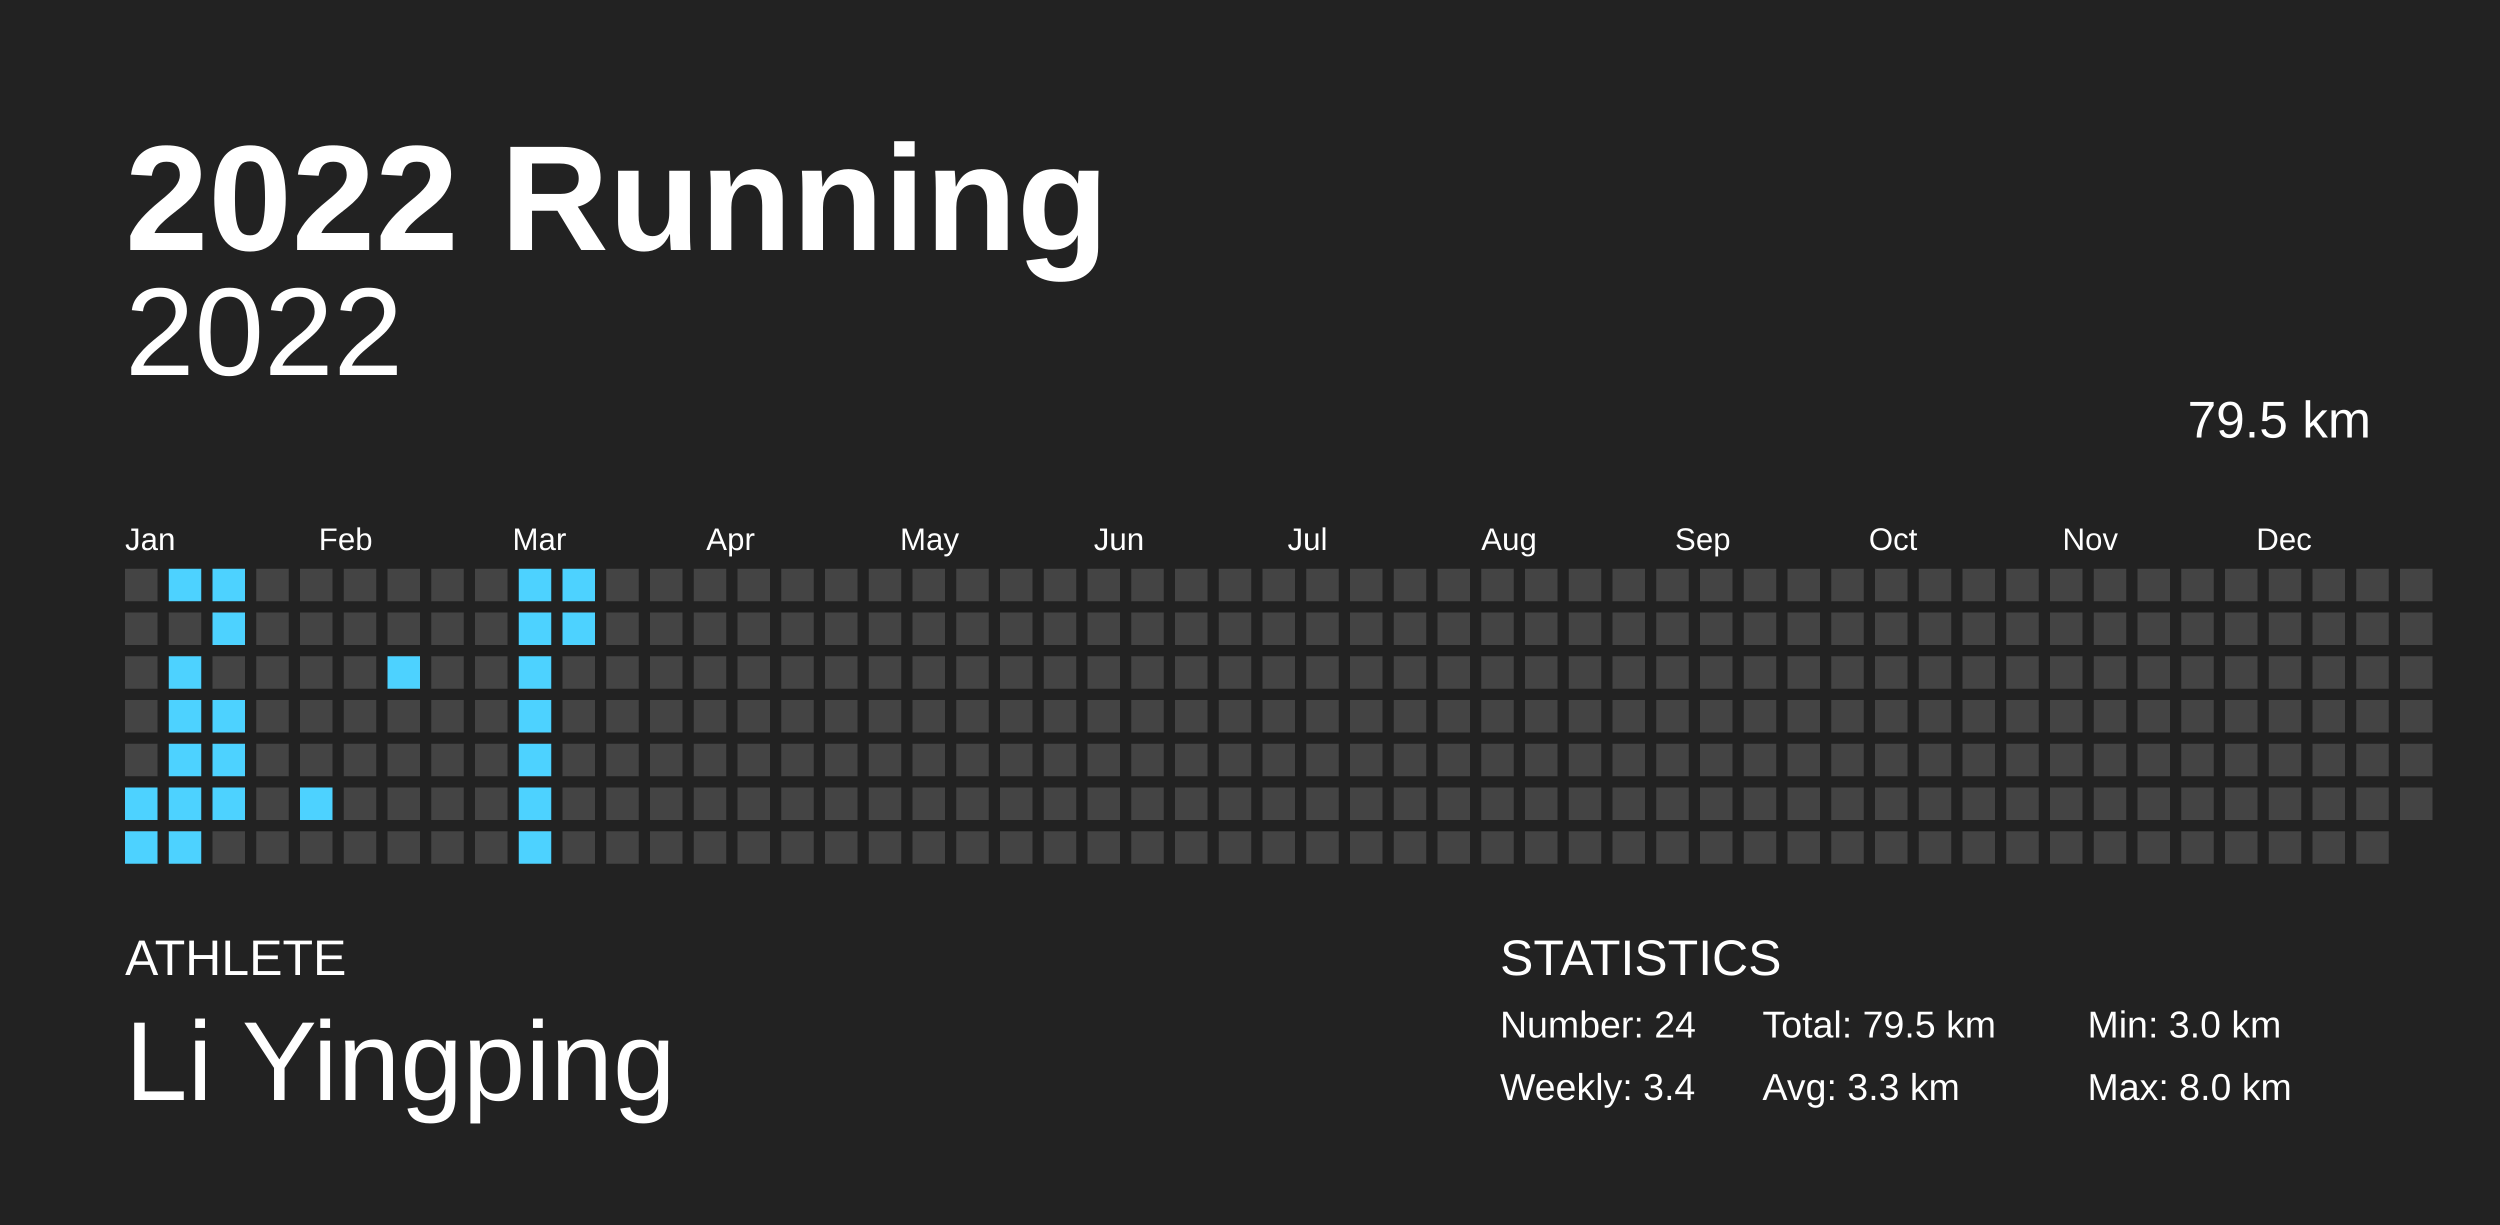
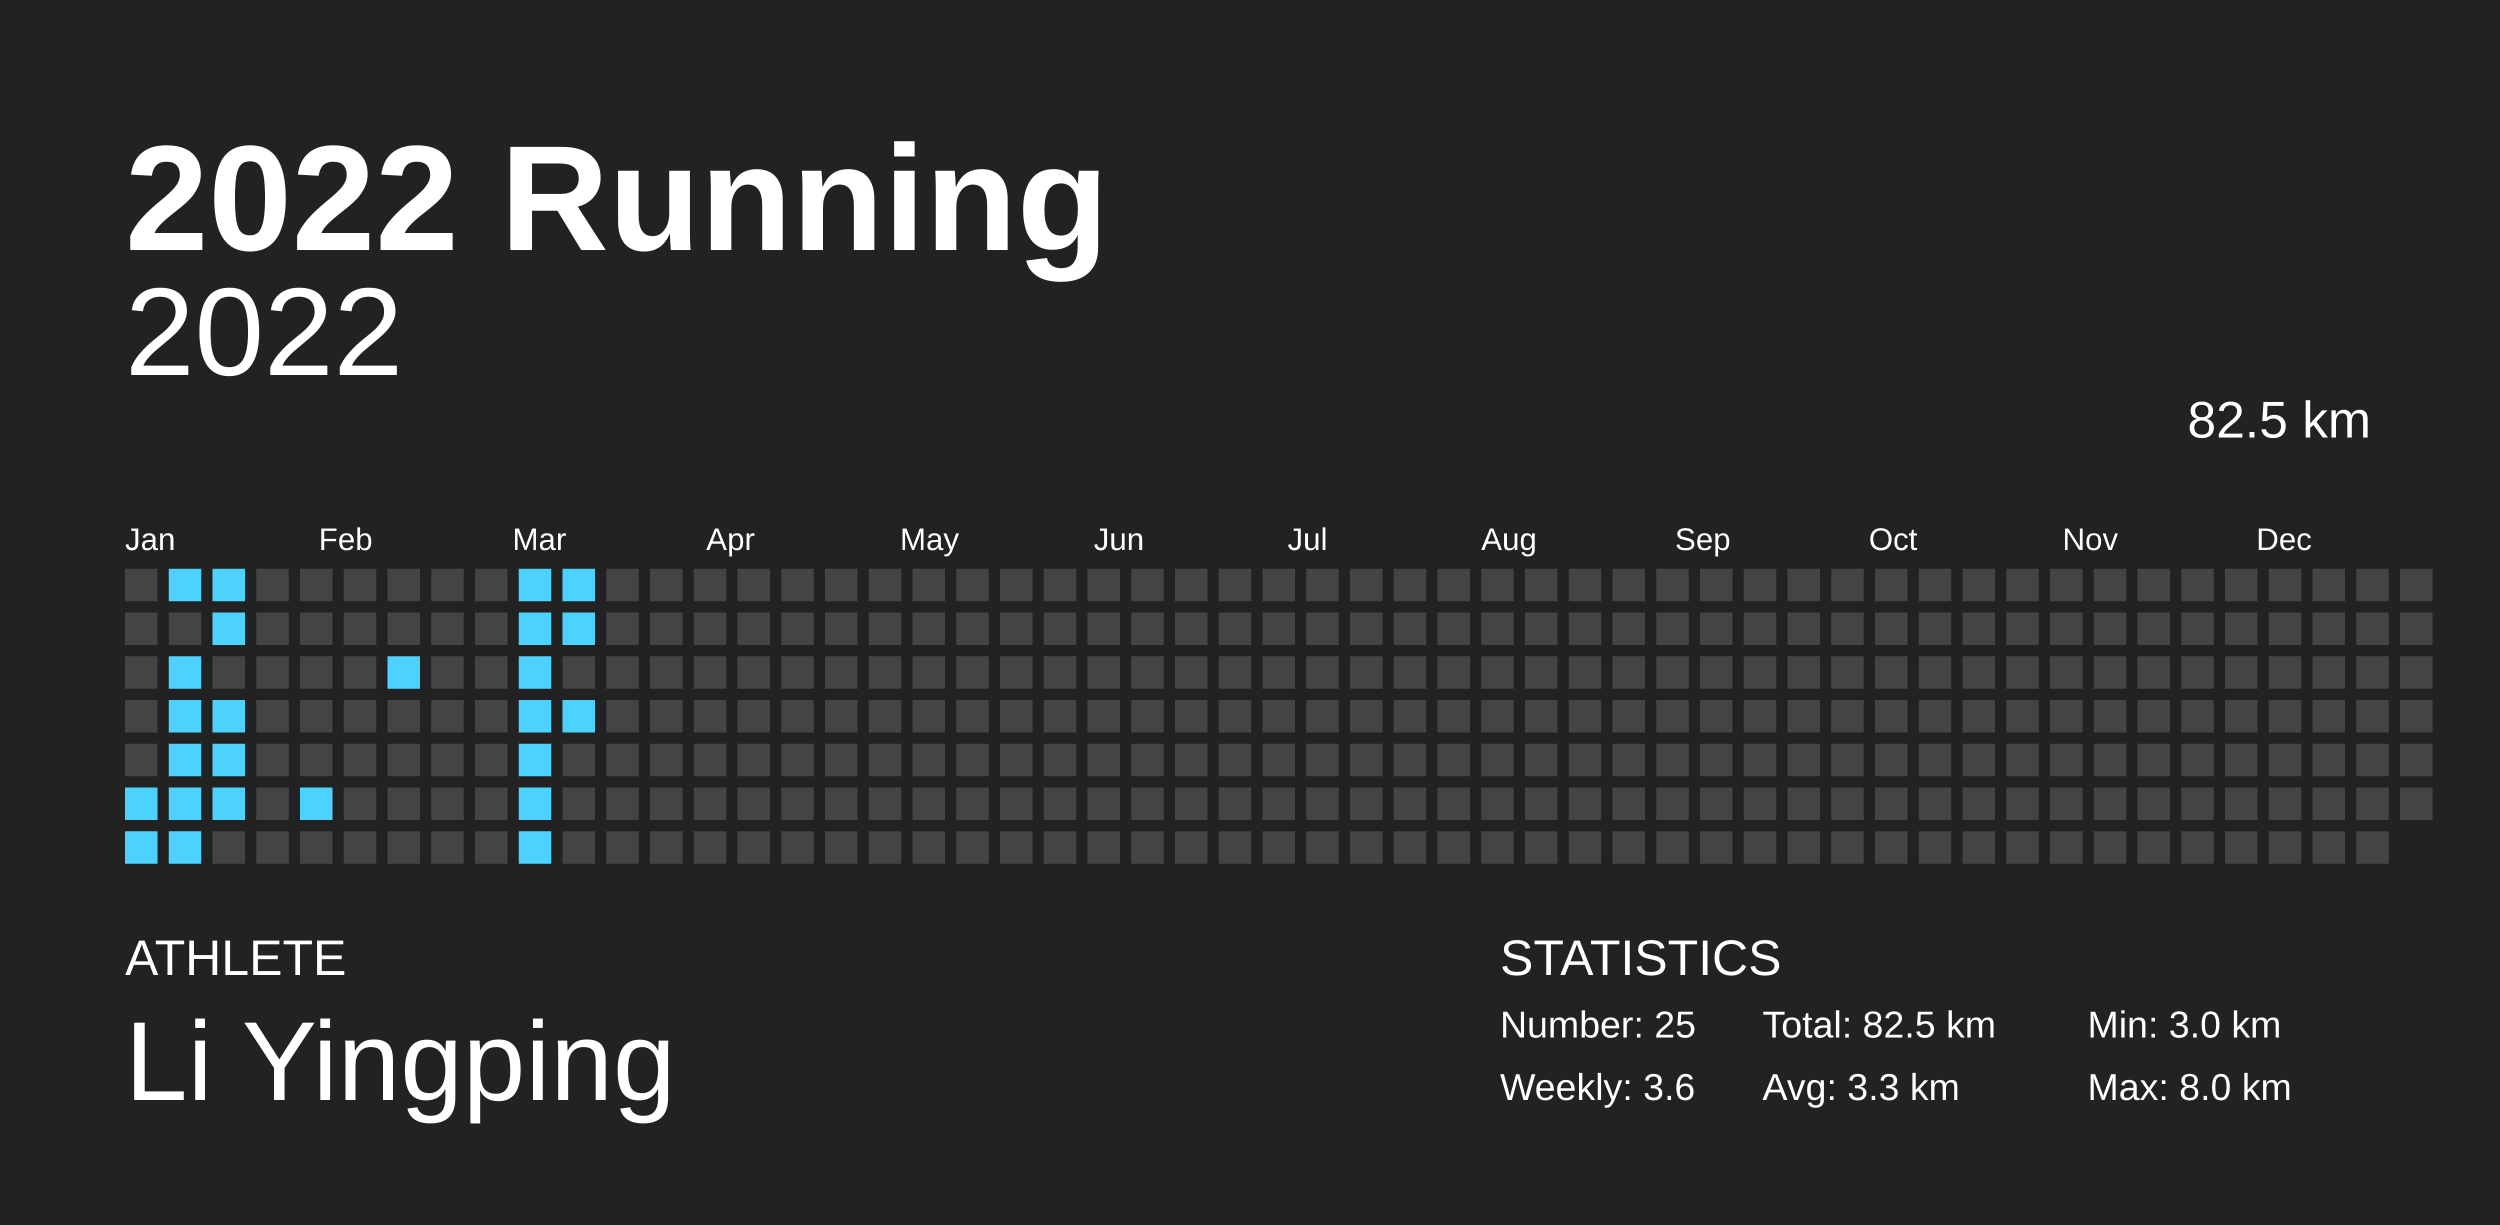
<svg xmlns="http://www.w3.org/2000/svg" baseProfile="full" height="98mm" version="1.1" viewBox="0,0,200,98" width="200mm">
  <defs />
  <rect fill="#222222" height="98" width="200" x="0" y="0" />
  <text fill="#FFFFFF" style="font-size:12px; font-family:Arial; font-weight:bold;" x="10" y="20">2022 Running</text>
  <text fill="#FFFFFF" style="font-size:4px; font-family:Arial" x="10" y="78">ATHLETE</text>
  <text fill="#FFFFFF" style="font-size:9px; font-family:Arial" x="10" y="88">Li Yingping</text>
  <text fill="#FFFFFF" style="font-size:4px; font-family:Arial" x="120" y="78">STATISTICS</text>
-   <text fill="#FFFFFF" style="font-size:3px; font-family:Arial" x="120" y="83">Number: 24</text>
-   <text fill="#FFFFFF" style="font-size:3px; font-family:Arial" x="120" y="88">Weekly: 3.4</text>
-   <text fill="#FFFFFF" style="font-size:3px; font-family:Arial" x="141" y="83">Total: 79.5 km</text>
+   <text fill="#FFFFFF" style="font-size:3px; font-family:Arial" x="120" y="83">Number: 25</text>
+   <text fill="#FFFFFF" style="font-size:3px; font-family:Arial" x="120" y="88">Weekly: 3.6</text>
+   <text fill="#FFFFFF" style="font-size:3px; font-family:Arial" x="141" y="83">Total: 82.5 km</text>
  <text fill="#FFFFFF" style="font-size:3px; font-family:Arial" x="141" y="88">Avg: 3.3 km</text>
  <text fill="#FFFFFF" style="font-size:3px; font-family:Arial" x="167" y="83">Min: 3.0 km</text>
  <text fill="#FFFFFF" style="font-size:3px; font-family:Arial" x="167" y="88">Max: 8.0 km</text>
  <text alignment-baseline="hanging" fill="#FFFFFF" style="font-size:10.0px; font-family:Arial;" x="10" y="30">2022</text>
-   <text alignment-baseline="hanging" fill="#FFFFFF" style="font-size:4.125px; font-family:Arial;" x="175" y="35">79.5 km</text>
+   <text alignment-baseline="hanging" fill="#FFFFFF" style="font-size:4.125px; font-family:Arial;" x="175" y="35">82.5 km</text>
  <text fill="#FFFFFF" style="font-size:2.5px; font-family:Arial" x="10.0" y="44">Jan</text>
  <text fill="#FFFFFF" style="font-size:2.5px; font-family:Arial" x="25.5" y="44">Feb</text>
  <text fill="#FFFFFF" style="font-size:2.5px; font-family:Arial" x="41.0" y="44">Mar</text>
  <text fill="#FFFFFF" style="font-size:2.5px; font-family:Arial" x="56.5" y="44">Apr</text>
  <text fill="#FFFFFF" style="font-size:2.5px; font-family:Arial" x="72.0" y="44">May</text>
  <text fill="#FFFFFF" style="font-size:2.5px; font-family:Arial" x="87.5" y="44">Jun</text>
  <text fill="#FFFFFF" style="font-size:2.5px; font-family:Arial" x="103.0" y="44">Jul</text>
  <text fill="#FFFFFF" style="font-size:2.5px; font-family:Arial" x="118.5" y="44">Aug</text>
  <text fill="#FFFFFF" style="font-size:2.5px; font-family:Arial" x="134.0" y="44">Sep</text>
  <text fill="#FFFFFF" style="font-size:2.5px; font-family:Arial" x="149.5" y="44">Oct</text>
  <text fill="#FFFFFF" style="font-size:2.5px; font-family:Arial" x="165.0" y="44">Nov</text>
  <text fill="#FFFFFF" style="font-size:2.5px; font-family:Arial" x="180.5" y="44">Dec</text>
  <rect fill="#444444" height="2.6" width="2.6" x="10.0" y="45.5" />
  <rect fill="#444444" height="2.6" width="2.6" x="10.0" y="49.0" />
  <rect fill="#444444" height="2.6" width="2.6" x="10.0" y="52.5" />
  <rect fill="#444444" height="2.6" width="2.6" x="10.0" y="56.0" />
  <rect fill="#444444" height="2.6" width="2.6" x="10.0" y="59.5" />
  <rect fill="#4dd2ff" height="2.6" width="2.6" x="10.0" y="63.0" />
  <rect fill="#4dd2ff" height="2.6" width="2.6" x="10.0" y="66.5" />
  <rect fill="#4dd2ff" height="2.6" width="2.6" x="13.5" y="45.5" />
  <rect fill="#444444" height="2.6" width="2.6" x="13.5" y="49.0" />
  <rect fill="#4dd2ff" height="2.6" width="2.6" x="13.5" y="52.5" />
  <rect fill="#4dd2ff" height="2.6" width="2.6" x="13.5" y="56.0" />
  <rect fill="#4dd2ff" height="2.6" width="2.6" x="13.5" y="59.5" />
  <rect fill="#4dd2ff" height="2.6" width="2.6" x="13.5" y="63.0" />
  <rect fill="#4dd2ff" height="2.6" width="2.6" x="13.5" y="66.5" />
  <rect fill="#4dd2ff" height="2.6" width="2.6" x="17.0" y="45.5" />
  <rect fill="#4dd2ff" height="2.6" width="2.6" x="17.0" y="49.0" />
  <rect fill="#444444" height="2.6" width="2.6" x="17.0" y="52.5" />
  <rect fill="#4dd2ff" height="2.6" width="2.6" x="17.0" y="56.0" />
  <rect fill="#4dd2ff" height="2.6" width="2.6" x="17.0" y="59.5" />
  <rect fill="#4dd2ff" height="2.6" width="2.6" x="17.0" y="63.0" />
  <rect fill="#444444" height="2.6" width="2.6" x="17.0" y="66.5" />
  <rect fill="#444444" height="2.6" width="2.6" x="20.5" y="45.5" />
  <rect fill="#444444" height="2.6" width="2.6" x="20.5" y="49.0" />
  <rect fill="#444444" height="2.6" width="2.6" x="20.5" y="52.5" />
  <rect fill="#444444" height="2.6" width="2.6" x="20.5" y="56.0" />
  <rect fill="#444444" height="2.6" width="2.6" x="20.5" y="59.5" />
  <rect fill="#444444" height="2.6" width="2.6" x="20.5" y="63.0" />
  <rect fill="#444444" height="2.6" width="2.6" x="20.5" y="66.5" />
  <rect fill="#444444" height="2.6" width="2.6" x="24.0" y="45.5" />
  <rect fill="#444444" height="2.6" width="2.6" x="24.0" y="49.0" />
  <rect fill="#444444" height="2.6" width="2.6" x="24.0" y="52.5" />
  <rect fill="#444444" height="2.6" width="2.6" x="24.0" y="56.0" />
  <rect fill="#444444" height="2.6" width="2.6" x="24.0" y="59.5" />
  <rect fill="#4dd2ff" height="2.6" width="2.6" x="24.0" y="63.0" />
  <rect fill="#444444" height="2.6" width="2.6" x="24.0" y="66.5" />
  <rect fill="#444444" height="2.6" width="2.6" x="27.5" y="45.5" />
  <rect fill="#444444" height="2.6" width="2.6" x="27.5" y="49.0" />
  <rect fill="#444444" height="2.6" width="2.6" x="27.5" y="52.5" />
  <rect fill="#444444" height="2.6" width="2.6" x="27.5" y="56.0" />
  <rect fill="#444444" height="2.6" width="2.6" x="27.5" y="59.5" />
  <rect fill="#444444" height="2.6" width="2.6" x="27.5" y="63.0" />
  <rect fill="#444444" height="2.6" width="2.6" x="27.5" y="66.5" />
  <rect fill="#444444" height="2.6" width="2.6" x="31.0" y="45.5" />
  <rect fill="#444444" height="2.6" width="2.6" x="31.0" y="49.0" />
  <rect fill="#4dd2ff" height="2.6" width="2.6" x="31.0" y="52.5" />
  <rect fill="#444444" height="2.6" width="2.6" x="31.0" y="56.0" />
  <rect fill="#444444" height="2.6" width="2.6" x="31.0" y="59.5" />
  <rect fill="#444444" height="2.6" width="2.6" x="31.0" y="63.0" />
  <rect fill="#444444" height="2.6" width="2.6" x="31.0" y="66.5" />
  <rect fill="#444444" height="2.6" width="2.6" x="34.5" y="45.5" />
  <rect fill="#444444" height="2.6" width="2.6" x="34.5" y="49.0" />
  <rect fill="#444444" height="2.6" width="2.6" x="34.5" y="52.5" />
  <rect fill="#444444" height="2.6" width="2.6" x="34.5" y="56.0" />
  <rect fill="#444444" height="2.6" width="2.6" x="34.5" y="59.5" />
  <rect fill="#444444" height="2.6" width="2.6" x="34.5" y="63.0" />
  <rect fill="#444444" height="2.6" width="2.6" x="34.5" y="66.5" />
  <rect fill="#444444" height="2.6" width="2.6" x="38.0" y="45.5" />
  <rect fill="#444444" height="2.6" width="2.6" x="38.0" y="49.0" />
  <rect fill="#444444" height="2.6" width="2.6" x="38.0" y="52.5" />
  <rect fill="#444444" height="2.6" width="2.6" x="38.0" y="56.0" />
  <rect fill="#444444" height="2.6" width="2.6" x="38.0" y="59.5" />
  <rect fill="#444444" height="2.6" width="2.6" x="38.0" y="63.0" />
  <rect fill="#444444" height="2.6" width="2.6" x="38.0" y="66.5" />
  <rect fill="#4dd2ff" height="2.6" width="2.6" x="41.5" y="45.5" />
  <rect fill="#4dd2ff" height="2.6" width="2.6" x="41.5" y="49.0" />
  <rect fill="#4dd2ff" height="2.6" width="2.6" x="41.5" y="52.5" />
  <rect fill="#4dd2ff" height="2.6" width="2.6" x="41.5" y="56.0" />
  <rect fill="#4dd2ff" height="2.6" width="2.6" x="41.5" y="59.5" />
  <rect fill="#4dd2ff" height="2.6" width="2.6" x="41.5" y="63.0" />
  <rect fill="#4dd2ff" height="2.6" width="2.6" x="41.5" y="66.5" />
  <rect fill="#4dd2ff" height="2.6" width="2.6" x="45.0" y="45.5" />
  <rect fill="#4dd2ff" height="2.6" width="2.6" x="45.0" y="49.0" />
  <rect fill="#444444" height="2.6" width="2.6" x="45.0" y="52.5" />
-   <rect fill="#444444" height="2.6" width="2.6" x="45.0" y="56.0" />
+   <rect fill="#4dd2ff" height="2.6" width="2.6" x="45.0" y="56.0" />
  <rect fill="#444444" height="2.6" width="2.6" x="45.0" y="59.5" />
  <rect fill="#444444" height="2.6" width="2.6" x="45.0" y="63.0" />
  <rect fill="#444444" height="2.6" width="2.6" x="45.0" y="66.5" />
  <rect fill="#444444" height="2.6" width="2.6" x="48.5" y="45.5" />
  <rect fill="#444444" height="2.6" width="2.6" x="48.5" y="49.0" />
  <rect fill="#444444" height="2.6" width="2.6" x="48.5" y="52.5" />
  <rect fill="#444444" height="2.6" width="2.6" x="48.5" y="56.0" />
  <rect fill="#444444" height="2.6" width="2.6" x="48.5" y="59.5" />
  <rect fill="#444444" height="2.6" width="2.6" x="48.5" y="63.0" />
  <rect fill="#444444" height="2.6" width="2.6" x="48.5" y="66.5" />
  <rect fill="#444444" height="2.6" width="2.6" x="52.0" y="45.5" />
  <rect fill="#444444" height="2.6" width="2.6" x="52.0" y="49.0" />
  <rect fill="#444444" height="2.6" width="2.6" x="52.0" y="52.5" />
  <rect fill="#444444" height="2.6" width="2.6" x="52.0" y="56.0" />
  <rect fill="#444444" height="2.6" width="2.6" x="52.0" y="59.5" />
  <rect fill="#444444" height="2.6" width="2.6" x="52.0" y="63.0" />
  <rect fill="#444444" height="2.6" width="2.6" x="52.0" y="66.5" />
  <rect fill="#444444" height="2.6" width="2.6" x="55.5" y="45.5" />
  <rect fill="#444444" height="2.6" width="2.6" x="55.5" y="49.0" />
  <rect fill="#444444" height="2.6" width="2.6" x="55.5" y="52.5" />
  <rect fill="#444444" height="2.6" width="2.6" x="55.5" y="56.0" />
  <rect fill="#444444" height="2.6" width="2.6" x="55.5" y="59.5" />
  <rect fill="#444444" height="2.6" width="2.6" x="55.5" y="63.0" />
  <rect fill="#444444" height="2.6" width="2.6" x="55.5" y="66.5" />
  <rect fill="#444444" height="2.6" width="2.6" x="59.0" y="45.5" />
  <rect fill="#444444" height="2.6" width="2.6" x="59.0" y="49.0" />
  <rect fill="#444444" height="2.6" width="2.6" x="59.0" y="52.5" />
  <rect fill="#444444" height="2.6" width="2.6" x="59.0" y="56.0" />
  <rect fill="#444444" height="2.6" width="2.6" x="59.0" y="59.5" />
  <rect fill="#444444" height="2.6" width="2.6" x="59.0" y="63.0" />
  <rect fill="#444444" height="2.6" width="2.6" x="59.0" y="66.5" />
  <rect fill="#444444" height="2.6" width="2.6" x="62.5" y="45.5" />
  <rect fill="#444444" height="2.6" width="2.6" x="62.5" y="49.0" />
  <rect fill="#444444" height="2.6" width="2.6" x="62.5" y="52.5" />
  <rect fill="#444444" height="2.6" width="2.6" x="62.5" y="56.0" />
  <rect fill="#444444" height="2.6" width="2.6" x="62.5" y="59.5" />
  <rect fill="#444444" height="2.6" width="2.6" x="62.5" y="63.0" />
  <rect fill="#444444" height="2.6" width="2.6" x="62.5" y="66.5" />
  <rect fill="#444444" height="2.6" width="2.6" x="66.0" y="45.5" />
  <rect fill="#444444" height="2.6" width="2.6" x="66.0" y="49.0" />
  <rect fill="#444444" height="2.6" width="2.6" x="66.0" y="52.5" />
  <rect fill="#444444" height="2.6" width="2.6" x="66.0" y="56.0" />
  <rect fill="#444444" height="2.6" width="2.6" x="66.0" y="59.5" />
  <rect fill="#444444" height="2.6" width="2.6" x="66.0" y="63.0" />
  <rect fill="#444444" height="2.6" width="2.6" x="66.0" y="66.5" />
  <rect fill="#444444" height="2.6" width="2.6" x="69.5" y="45.5" />
  <rect fill="#444444" height="2.6" width="2.6" x="69.5" y="49.0" />
  <rect fill="#444444" height="2.6" width="2.6" x="69.5" y="52.5" />
  <rect fill="#444444" height="2.6" width="2.6" x="69.5" y="56.0" />
  <rect fill="#444444" height="2.6" width="2.6" x="69.5" y="59.5" />
  <rect fill="#444444" height="2.6" width="2.6" x="69.5" y="63.0" />
  <rect fill="#444444" height="2.6" width="2.6" x="69.5" y="66.5" />
  <rect fill="#444444" height="2.6" width="2.6" x="73.0" y="45.5" />
  <rect fill="#444444" height="2.6" width="2.6" x="73.0" y="49.0" />
  <rect fill="#444444" height="2.6" width="2.6" x="73.0" y="52.5" />
  <rect fill="#444444" height="2.6" width="2.6" x="73.0" y="56.0" />
  <rect fill="#444444" height="2.6" width="2.6" x="73.0" y="59.5" />
  <rect fill="#444444" height="2.6" width="2.6" x="73.0" y="63.0" />
  <rect fill="#444444" height="2.6" width="2.6" x="73.0" y="66.5" />
  <rect fill="#444444" height="2.6" width="2.6" x="76.5" y="45.5" />
  <rect fill="#444444" height="2.6" width="2.6" x="76.5" y="49.0" />
  <rect fill="#444444" height="2.6" width="2.6" x="76.5" y="52.5" />
  <rect fill="#444444" height="2.6" width="2.6" x="76.5" y="56.0" />
  <rect fill="#444444" height="2.6" width="2.6" x="76.5" y="59.5" />
  <rect fill="#444444" height="2.6" width="2.6" x="76.5" y="63.0" />
  <rect fill="#444444" height="2.6" width="2.6" x="76.5" y="66.5" />
  <rect fill="#444444" height="2.6" width="2.6" x="80.0" y="45.5" />
  <rect fill="#444444" height="2.6" width="2.6" x="80.0" y="49.0" />
  <rect fill="#444444" height="2.6" width="2.6" x="80.0" y="52.5" />
  <rect fill="#444444" height="2.6" width="2.6" x="80.0" y="56.0" />
  <rect fill="#444444" height="2.6" width="2.6" x="80.0" y="59.5" />
  <rect fill="#444444" height="2.6" width="2.6" x="80.0" y="63.0" />
  <rect fill="#444444" height="2.6" width="2.6" x="80.0" y="66.5" />
  <rect fill="#444444" height="2.6" width="2.6" x="83.5" y="45.5" />
  <rect fill="#444444" height="2.6" width="2.6" x="83.5" y="49.0" />
  <rect fill="#444444" height="2.6" width="2.6" x="83.5" y="52.5" />
  <rect fill="#444444" height="2.6" width="2.6" x="83.5" y="56.0" />
  <rect fill="#444444" height="2.6" width="2.6" x="83.5" y="59.5" />
  <rect fill="#444444" height="2.6" width="2.6" x="83.5" y="63.0" />
  <rect fill="#444444" height="2.6" width="2.6" x="83.5" y="66.5" />
  <rect fill="#444444" height="2.6" width="2.6" x="87.0" y="45.5" />
  <rect fill="#444444" height="2.6" width="2.6" x="87.0" y="49.0" />
  <rect fill="#444444" height="2.6" width="2.6" x="87.0" y="52.5" />
  <rect fill="#444444" height="2.6" width="2.6" x="87.0" y="56.0" />
  <rect fill="#444444" height="2.6" width="2.6" x="87.0" y="59.5" />
  <rect fill="#444444" height="2.6" width="2.6" x="87.0" y="63.0" />
  <rect fill="#444444" height="2.6" width="2.6" x="87.0" y="66.5" />
  <rect fill="#444444" height="2.6" width="2.6" x="90.5" y="45.5" />
  <rect fill="#444444" height="2.6" width="2.6" x="90.5" y="49.0" />
  <rect fill="#444444" height="2.6" width="2.6" x="90.5" y="52.5" />
  <rect fill="#444444" height="2.6" width="2.6" x="90.5" y="56.0" />
  <rect fill="#444444" height="2.6" width="2.6" x="90.5" y="59.5" />
  <rect fill="#444444" height="2.6" width="2.6" x="90.5" y="63.0" />
  <rect fill="#444444" height="2.6" width="2.6" x="90.5" y="66.5" />
  <rect fill="#444444" height="2.6" width="2.6" x="94.0" y="45.5" />
  <rect fill="#444444" height="2.6" width="2.6" x="94.0" y="49.0" />
  <rect fill="#444444" height="2.6" width="2.6" x="94.0" y="52.5" />
  <rect fill="#444444" height="2.6" width="2.6" x="94.0" y="56.0" />
  <rect fill="#444444" height="2.6" width="2.6" x="94.0" y="59.5" />
  <rect fill="#444444" height="2.6" width="2.6" x="94.0" y="63.0" />
  <rect fill="#444444" height="2.6" width="2.6" x="94.0" y="66.5" />
  <rect fill="#444444" height="2.6" width="2.6" x="97.5" y="45.5" />
  <rect fill="#444444" height="2.6" width="2.6" x="97.5" y="49.0" />
  <rect fill="#444444" height="2.6" width="2.6" x="97.5" y="52.5" />
  <rect fill="#444444" height="2.6" width="2.6" x="97.5" y="56.0" />
  <rect fill="#444444" height="2.6" width="2.6" x="97.5" y="59.5" />
  <rect fill="#444444" height="2.6" width="2.6" x="97.5" y="63.0" />
  <rect fill="#444444" height="2.6" width="2.6" x="97.5" y="66.5" />
  <rect fill="#444444" height="2.6" width="2.6" x="101.0" y="45.5" />
  <rect fill="#444444" height="2.6" width="2.6" x="101.0" y="49.0" />
  <rect fill="#444444" height="2.6" width="2.6" x="101.0" y="52.5" />
  <rect fill="#444444" height="2.6" width="2.6" x="101.0" y="56.0" />
  <rect fill="#444444" height="2.6" width="2.6" x="101.0" y="59.5" />
  <rect fill="#444444" height="2.6" width="2.6" x="101.0" y="63.0" />
  <rect fill="#444444" height="2.6" width="2.6" x="101.0" y="66.5" />
  <rect fill="#444444" height="2.6" width="2.6" x="104.5" y="45.5" />
  <rect fill="#444444" height="2.6" width="2.6" x="104.5" y="49.0" />
  <rect fill="#444444" height="2.6" width="2.6" x="104.5" y="52.5" />
  <rect fill="#444444" height="2.6" width="2.6" x="104.5" y="56.0" />
  <rect fill="#444444" height="2.6" width="2.6" x="104.5" y="59.5" />
  <rect fill="#444444" height="2.6" width="2.6" x="104.5" y="63.0" />
  <rect fill="#444444" height="2.6" width="2.6" x="104.5" y="66.5" />
  <rect fill="#444444" height="2.6" width="2.6" x="108.0" y="45.5" />
  <rect fill="#444444" height="2.6" width="2.6" x="108.0" y="49.0" />
  <rect fill="#444444" height="2.6" width="2.6" x="108.0" y="52.5" />
  <rect fill="#444444" height="2.6" width="2.6" x="108.0" y="56.0" />
  <rect fill="#444444" height="2.6" width="2.6" x="108.0" y="59.5" />
  <rect fill="#444444" height="2.6" width="2.6" x="108.0" y="63.0" />
  <rect fill="#444444" height="2.6" width="2.6" x="108.0" y="66.5" />
  <rect fill="#444444" height="2.6" width="2.6" x="111.5" y="45.5" />
  <rect fill="#444444" height="2.6" width="2.6" x="111.5" y="49.0" />
  <rect fill="#444444" height="2.6" width="2.6" x="111.5" y="52.5" />
  <rect fill="#444444" height="2.6" width="2.6" x="111.5" y="56.0" />
  <rect fill="#444444" height="2.6" width="2.6" x="111.5" y="59.5" />
  <rect fill="#444444" height="2.6" width="2.6" x="111.5" y="63.0" />
  <rect fill="#444444" height="2.6" width="2.6" x="111.5" y="66.5" />
  <rect fill="#444444" height="2.6" width="2.6" x="115.0" y="45.5" />
  <rect fill="#444444" height="2.6" width="2.6" x="115.0" y="49.0" />
  <rect fill="#444444" height="2.6" width="2.6" x="115.0" y="52.5" />
  <rect fill="#444444" height="2.6" width="2.6" x="115.0" y="56.0" />
  <rect fill="#444444" height="2.6" width="2.6" x="115.0" y="59.5" />
  <rect fill="#444444" height="2.6" width="2.6" x="115.0" y="63.0" />
  <rect fill="#444444" height="2.6" width="2.6" x="115.0" y="66.5" />
  <rect fill="#444444" height="2.6" width="2.6" x="118.5" y="45.5" />
  <rect fill="#444444" height="2.6" width="2.6" x="118.5" y="49.0" />
  <rect fill="#444444" height="2.6" width="2.6" x="118.5" y="52.5" />
  <rect fill="#444444" height="2.6" width="2.6" x="118.5" y="56.0" />
  <rect fill="#444444" height="2.6" width="2.6" x="118.5" y="59.5" />
  <rect fill="#444444" height="2.6" width="2.6" x="118.5" y="63.0" />
  <rect fill="#444444" height="2.6" width="2.6" x="118.5" y="66.5" />
  <rect fill="#444444" height="2.6" width="2.6" x="122.0" y="45.5" />
  <rect fill="#444444" height="2.6" width="2.6" x="122.0" y="49.0" />
  <rect fill="#444444" height="2.6" width="2.6" x="122.0" y="52.5" />
  <rect fill="#444444" height="2.6" width="2.6" x="122.0" y="56.0" />
  <rect fill="#444444" height="2.6" width="2.6" x="122.0" y="59.5" />
  <rect fill="#444444" height="2.6" width="2.6" x="122.0" y="63.0" />
  <rect fill="#444444" height="2.6" width="2.6" x="122.0" y="66.5" />
  <rect fill="#444444" height="2.6" width="2.6" x="125.5" y="45.5" />
  <rect fill="#444444" height="2.6" width="2.6" x="125.5" y="49.0" />
  <rect fill="#444444" height="2.6" width="2.6" x="125.5" y="52.5" />
  <rect fill="#444444" height="2.6" width="2.6" x="125.5" y="56.0" />
  <rect fill="#444444" height="2.6" width="2.6" x="125.5" y="59.5" />
  <rect fill="#444444" height="2.6" width="2.6" x="125.5" y="63.0" />
  <rect fill="#444444" height="2.6" width="2.6" x="125.5" y="66.5" />
  <rect fill="#444444" height="2.6" width="2.6" x="129.0" y="45.5" />
  <rect fill="#444444" height="2.6" width="2.6" x="129.0" y="49.0" />
  <rect fill="#444444" height="2.6" width="2.6" x="129.0" y="52.5" />
  <rect fill="#444444" height="2.6" width="2.6" x="129.0" y="56.0" />
  <rect fill="#444444" height="2.6" width="2.6" x="129.0" y="59.5" />
  <rect fill="#444444" height="2.6" width="2.6" x="129.0" y="63.0" />
  <rect fill="#444444" height="2.6" width="2.6" x="129.0" y="66.5" />
  <rect fill="#444444" height="2.6" width="2.6" x="132.5" y="45.5" />
  <rect fill="#444444" height="2.6" width="2.6" x="132.5" y="49.0" />
  <rect fill="#444444" height="2.6" width="2.6" x="132.5" y="52.5" />
  <rect fill="#444444" height="2.6" width="2.6" x="132.5" y="56.0" />
  <rect fill="#444444" height="2.6" width="2.6" x="132.5" y="59.5" />
  <rect fill="#444444" height="2.6" width="2.6" x="132.5" y="63.0" />
  <rect fill="#444444" height="2.6" width="2.6" x="132.5" y="66.5" />
  <rect fill="#444444" height="2.6" width="2.6" x="136.0" y="45.5" />
  <rect fill="#444444" height="2.6" width="2.6" x="136.0" y="49.0" />
  <rect fill="#444444" height="2.6" width="2.6" x="136.0" y="52.5" />
  <rect fill="#444444" height="2.6" width="2.6" x="136.0" y="56.0" />
  <rect fill="#444444" height="2.6" width="2.6" x="136.0" y="59.5" />
  <rect fill="#444444" height="2.6" width="2.6" x="136.0" y="63.0" />
  <rect fill="#444444" height="2.6" width="2.6" x="136.0" y="66.5" />
  <rect fill="#444444" height="2.6" width="2.6" x="139.5" y="45.5" />
  <rect fill="#444444" height="2.6" width="2.6" x="139.5" y="49.0" />
  <rect fill="#444444" height="2.6" width="2.6" x="139.5" y="52.5" />
  <rect fill="#444444" height="2.6" width="2.6" x="139.5" y="56.0" />
  <rect fill="#444444" height="2.6" width="2.6" x="139.5" y="59.5" />
  <rect fill="#444444" height="2.6" width="2.6" x="139.5" y="63.0" />
  <rect fill="#444444" height="2.6" width="2.6" x="139.5" y="66.5" />
  <rect fill="#444444" height="2.6" width="2.6" x="143.0" y="45.5" />
  <rect fill="#444444" height="2.6" width="2.6" x="143.0" y="49.0" />
  <rect fill="#444444" height="2.6" width="2.6" x="143.0" y="52.5" />
  <rect fill="#444444" height="2.6" width="2.6" x="143.0" y="56.0" />
  <rect fill="#444444" height="2.6" width="2.6" x="143.0" y="59.5" />
  <rect fill="#444444" height="2.6" width="2.6" x="143.0" y="63.0" />
  <rect fill="#444444" height="2.6" width="2.6" x="143.0" y="66.5" />
  <rect fill="#444444" height="2.6" width="2.6" x="146.5" y="45.5" />
  <rect fill="#444444" height="2.6" width="2.6" x="146.5" y="49.0" />
  <rect fill="#444444" height="2.6" width="2.6" x="146.5" y="52.5" />
  <rect fill="#444444" height="2.6" width="2.6" x="146.5" y="56.0" />
  <rect fill="#444444" height="2.6" width="2.6" x="146.5" y="59.5" />
  <rect fill="#444444" height="2.6" width="2.6" x="146.5" y="63.0" />
  <rect fill="#444444" height="2.6" width="2.6" x="146.5" y="66.5" />
  <rect fill="#444444" height="2.6" width="2.6" x="150.0" y="45.5" />
  <rect fill="#444444" height="2.6" width="2.6" x="150.0" y="49.0" />
  <rect fill="#444444" height="2.6" width="2.6" x="150.0" y="52.5" />
  <rect fill="#444444" height="2.6" width="2.6" x="150.0" y="56.0" />
  <rect fill="#444444" height="2.6" width="2.6" x="150.0" y="59.5" />
  <rect fill="#444444" height="2.6" width="2.6" x="150.0" y="63.0" />
  <rect fill="#444444" height="2.6" width="2.6" x="150.0" y="66.5" />
  <rect fill="#444444" height="2.6" width="2.6" x="153.5" y="45.5" />
  <rect fill="#444444" height="2.6" width="2.6" x="153.5" y="49.0" />
  <rect fill="#444444" height="2.6" width="2.6" x="153.5" y="52.5" />
  <rect fill="#444444" height="2.6" width="2.6" x="153.5" y="56.0" />
  <rect fill="#444444" height="2.6" width="2.6" x="153.5" y="59.5" />
  <rect fill="#444444" height="2.6" width="2.6" x="153.5" y="63.0" />
  <rect fill="#444444" height="2.6" width="2.6" x="153.5" y="66.5" />
  <rect fill="#444444" height="2.6" width="2.6" x="157.0" y="45.5" />
  <rect fill="#444444" height="2.6" width="2.6" x="157.0" y="49.0" />
  <rect fill="#444444" height="2.6" width="2.6" x="157.0" y="52.5" />
  <rect fill="#444444" height="2.6" width="2.6" x="157.0" y="56.0" />
  <rect fill="#444444" height="2.6" width="2.6" x="157.0" y="59.5" />
  <rect fill="#444444" height="2.6" width="2.6" x="157.0" y="63.0" />
  <rect fill="#444444" height="2.6" width="2.6" x="157.0" y="66.5" />
  <rect fill="#444444" height="2.6" width="2.6" x="160.5" y="45.5" />
  <rect fill="#444444" height="2.6" width="2.6" x="160.5" y="49.0" />
  <rect fill="#444444" height="2.6" width="2.6" x="160.5" y="52.5" />
  <rect fill="#444444" height="2.6" width="2.6" x="160.5" y="56.0" />
  <rect fill="#444444" height="2.6" width="2.6" x="160.5" y="59.5" />
  <rect fill="#444444" height="2.6" width="2.6" x="160.5" y="63.0" />
  <rect fill="#444444" height="2.6" width="2.6" x="160.5" y="66.5" />
  <rect fill="#444444" height="2.6" width="2.6" x="164.0" y="45.5" />
  <rect fill="#444444" height="2.6" width="2.6" x="164.0" y="49.0" />
  <rect fill="#444444" height="2.6" width="2.6" x="164.0" y="52.5" />
  <rect fill="#444444" height="2.6" width="2.6" x="164.0" y="56.0" />
  <rect fill="#444444" height="2.6" width="2.6" x="164.0" y="59.5" />
  <rect fill="#444444" height="2.6" width="2.6" x="164.0" y="63.0" />
  <rect fill="#444444" height="2.6" width="2.6" x="164.0" y="66.5" />
  <rect fill="#444444" height="2.6" width="2.6" x="167.5" y="45.5" />
  <rect fill="#444444" height="2.6" width="2.6" x="167.5" y="49.0" />
  <rect fill="#444444" height="2.6" width="2.6" x="167.5" y="52.5" />
  <rect fill="#444444" height="2.6" width="2.6" x="167.5" y="56.0" />
  <rect fill="#444444" height="2.6" width="2.6" x="167.5" y="59.5" />
  <rect fill="#444444" height="2.6" width="2.6" x="167.5" y="63.0" />
  <rect fill="#444444" height="2.6" width="2.6" x="167.5" y="66.5" />
  <rect fill="#444444" height="2.6" width="2.6" x="171.0" y="45.5" />
  <rect fill="#444444" height="2.6" width="2.6" x="171.0" y="49.0" />
  <rect fill="#444444" height="2.6" width="2.6" x="171.0" y="52.5" />
  <rect fill="#444444" height="2.6" width="2.6" x="171.0" y="56.0" />
  <rect fill="#444444" height="2.6" width="2.6" x="171.0" y="59.5" />
  <rect fill="#444444" height="2.6" width="2.6" x="171.0" y="63.0" />
  <rect fill="#444444" height="2.6" width="2.6" x="171.0" y="66.5" />
  <rect fill="#444444" height="2.6" width="2.6" x="174.5" y="45.5" />
  <rect fill="#444444" height="2.6" width="2.6" x="174.5" y="49.0" />
  <rect fill="#444444" height="2.6" width="2.6" x="174.5" y="52.5" />
  <rect fill="#444444" height="2.6" width="2.6" x="174.5" y="56.0" />
  <rect fill="#444444" height="2.6" width="2.6" x="174.5" y="59.5" />
  <rect fill="#444444" height="2.6" width="2.6" x="174.5" y="63.0" />
  <rect fill="#444444" height="2.6" width="2.6" x="174.5" y="66.5" />
  <rect fill="#444444" height="2.6" width="2.6" x="178.0" y="45.5" />
  <rect fill="#444444" height="2.6" width="2.6" x="178.0" y="49.0" />
  <rect fill="#444444" height="2.6" width="2.6" x="178.0" y="52.5" />
  <rect fill="#444444" height="2.6" width="2.6" x="178.0" y="56.0" />
  <rect fill="#444444" height="2.6" width="2.6" x="178.0" y="59.5" />
  <rect fill="#444444" height="2.6" width="2.6" x="178.0" y="63.0" />
  <rect fill="#444444" height="2.6" width="2.6" x="178.0" y="66.5" />
  <rect fill="#444444" height="2.6" width="2.6" x="181.5" y="45.5" />
  <rect fill="#444444" height="2.6" width="2.6" x="181.5" y="49.0" />
  <rect fill="#444444" height="2.6" width="2.6" x="181.5" y="52.5" />
  <rect fill="#444444" height="2.6" width="2.6" x="181.5" y="56.0" />
  <rect fill="#444444" height="2.6" width="2.6" x="181.5" y="59.5" />
  <rect fill="#444444" height="2.6" width="2.6" x="181.5" y="63.0" />
  <rect fill="#444444" height="2.6" width="2.6" x="181.5" y="66.5" />
  <rect fill="#444444" height="2.6" width="2.6" x="185.0" y="45.5" />
  <rect fill="#444444" height="2.6" width="2.6" x="185.0" y="49.0" />
  <rect fill="#444444" height="2.6" width="2.6" x="185.0" y="52.5" />
  <rect fill="#444444" height="2.6" width="2.6" x="185.0" y="56.0" />
  <rect fill="#444444" height="2.6" width="2.6" x="185.0" y="59.5" />
  <rect fill="#444444" height="2.6" width="2.6" x="185.0" y="63.0" />
  <rect fill="#444444" height="2.6" width="2.6" x="185.0" y="66.5" />
  <rect fill="#444444" height="2.6" width="2.6" x="188.5" y="45.5" />
  <rect fill="#444444" height="2.6" width="2.6" x="188.5" y="49.0" />
  <rect fill="#444444" height="2.6" width="2.6" x="188.5" y="52.5" />
  <rect fill="#444444" height="2.6" width="2.6" x="188.5" y="56.0" />
  <rect fill="#444444" height="2.6" width="2.6" x="188.5" y="59.5" />
  <rect fill="#444444" height="2.6" width="2.6" x="188.5" y="63.0" />
  <rect fill="#444444" height="2.6" width="2.6" x="188.5" y="66.5" />
  <rect fill="#444444" height="2.6" width="2.6" x="192.0" y="45.5" />
  <rect fill="#444444" height="2.6" width="2.6" x="192.0" y="49.0" />
  <rect fill="#444444" height="2.6" width="2.6" x="192.0" y="52.5" />
  <rect fill="#444444" height="2.6" width="2.6" x="192.0" y="56.0" />
  <rect fill="#444444" height="2.6" width="2.6" x="192.0" y="59.5" />
  <rect fill="#444444" height="2.6" width="2.6" x="192.0" y="63.0" />
</svg>
